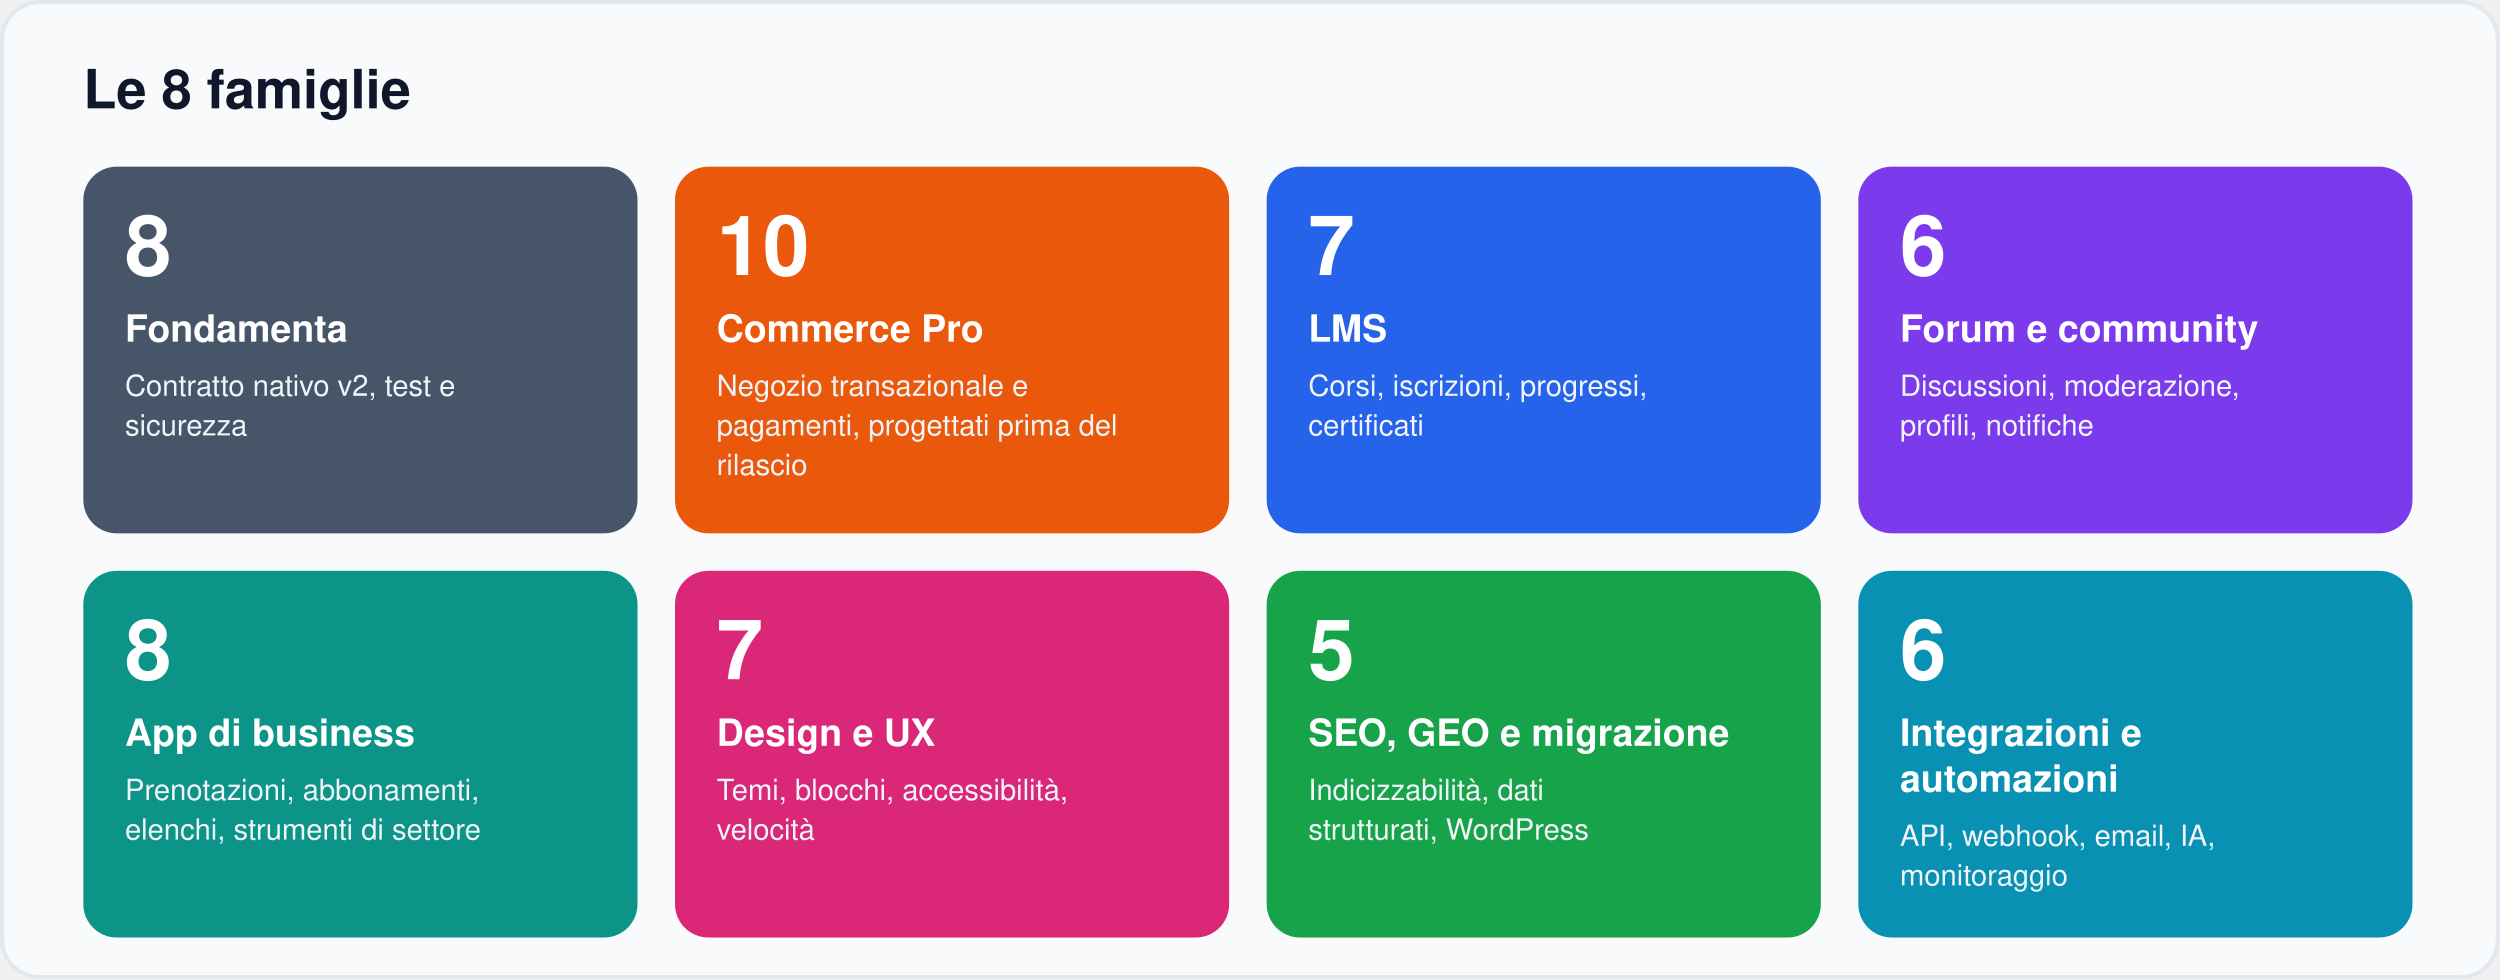
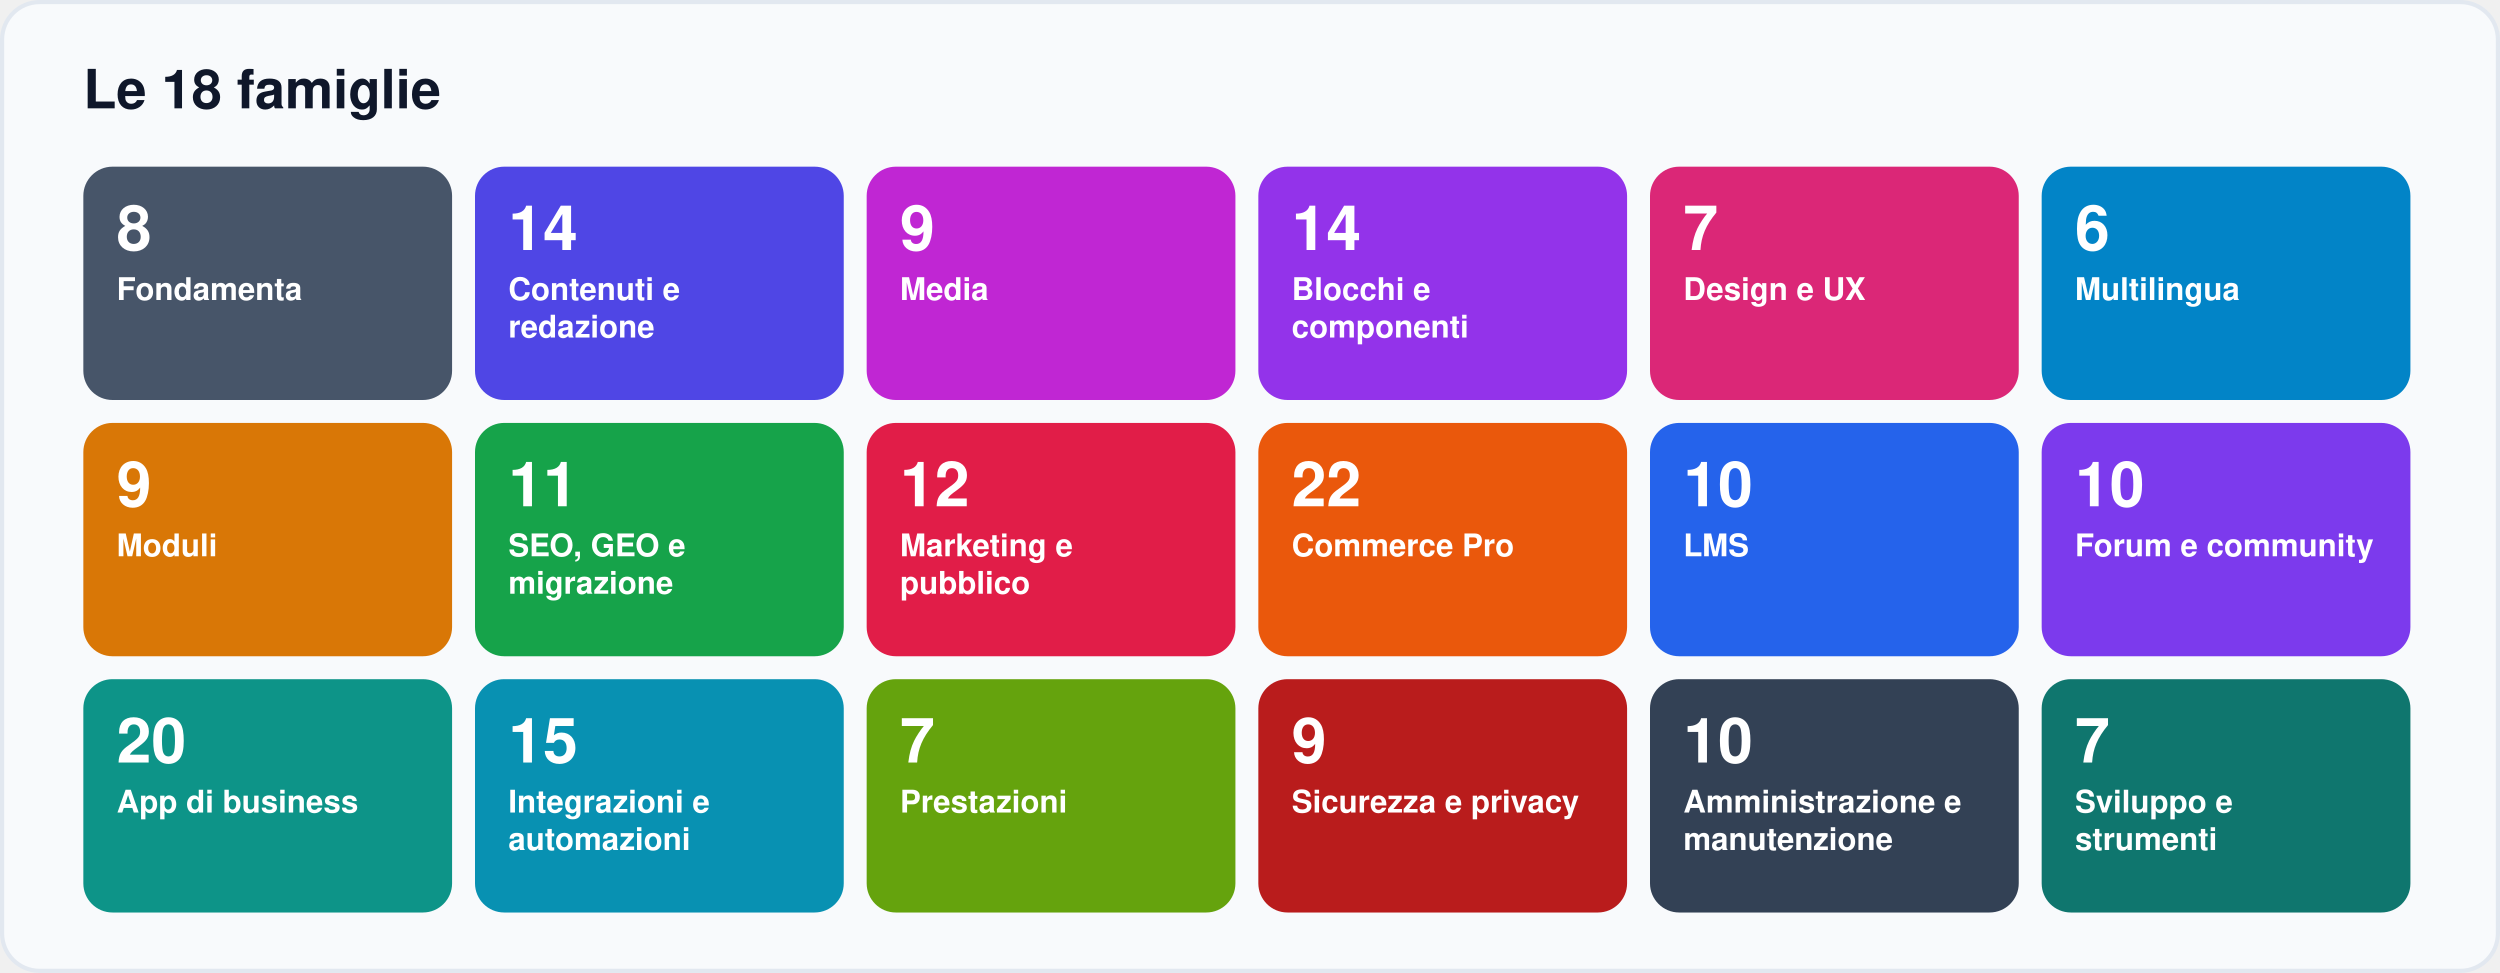
- <svg xmlns="http://www.w3.org/2000/svg" width="1200" height="470" viewBox="0 0 1200 470" role="img" aria-label="Le 8 famiglie">
-   <rect x="1" y="1" width="1198" height="468" rx="18" fill="#F8FAFC" stroke="#E2E8F0" stroke-width="2" />
+ <svg xmlns="http://www.w3.org/2000/svg" width="1200" height="467" viewBox="0 0 1200 467" role="img" aria-label="Le 18 famiglie">
+   <rect x="1" y="1" width="1198" height="465" rx="18" fill="#F8FAFC" stroke="#E2E8F0" stroke-width="2" />
  <text x="40" y="52" font-family="'Segoe UI', 'Helvetica Neue', Helvetica, Arial, sans-serif" font-size="26" font-weight="700" fill="#0F172A">
-     <tspan x="40" dy="0">Le 8 famiglie</tspan>
+     <tspan x="40" dy="0">Le 18 famiglie</tspan>
  </text>
-   <rect x="40" y="80" width="266" height="176" rx="16" fill="#475569" />
-   <text x="60" y="132" font-family="'Segoe UI', 'Helvetica Neue', Helvetica, Arial, sans-serif" font-size="40" font-weight="800" fill="#FFFFFF">
-     <tspan x="60" dy="0">8</tspan>
+   <rect x="40" y="80" width="177" height="112" rx="14" fill="#475569" />
+   <text x="56" y="120" font-family="'Segoe UI', 'Helvetica Neue', Helvetica, Arial, sans-serif" font-size="30" font-weight="800" fill="#FFFFFF">
+     <tspan x="56" dy="0">8</tspan>
  </text>
-   <text x="60" y="164" font-family="'Segoe UI', 'Helvetica Neue', Helvetica, Arial, sans-serif" font-size="18" font-weight="700" fill="#FFFFFF">
-     <tspan x="60" dy="0">Fondamenta</tspan>
+   <text x="56" y="144" font-family="'Segoe UI', 'Helvetica Neue', Helvetica, Arial, sans-serif" font-size="15" font-weight="700" fill="#FFFFFF">
+     <tspan x="56" dy="0">Fondamenta</tspan>
  </text>
-   <text x="60" y="190" font-family="'Segoe UI', 'Helvetica Neue', Helvetica, Arial, sans-serif" font-size="14" fill="#F1F5F9">
-     <tspan x="60" dy="0">Contratto nativo v2, test e</tspan>
-     <tspan x="60" dy="19">sicurezza</tspan>
+   <rect x="228" y="80" width="177" height="112" rx="14" fill="#4F46E5" />
+   <text x="244" y="120" font-family="'Segoe UI', 'Helvetica Neue', Helvetica, Arial, sans-serif" font-size="30" font-weight="800" fill="#FFFFFF">
+     <tspan x="244" dy="0">14</tspan>
  </text>
-   <rect x="324" y="80" width="266" height="176" rx="16" fill="#EA580C" />
-   <text x="344" y="132" font-family="'Segoe UI', 'Helvetica Neue', Helvetica, Arial, sans-serif" font-size="40" font-weight="800" fill="#FFFFFF">
-     <tspan x="344" dy="0">10</tspan>
+   <text x="244" y="144" font-family="'Segoe UI', 'Helvetica Neue', Helvetica, Arial, sans-serif" font-size="15" font-weight="700" fill="#FFFFFF">
+     <tspan x="244" dy="0">Contenuti e</tspan>
+     <tspan x="244" dy="18">redazione</tspan>
  </text>
-   <text x="344" y="164" font-family="'Segoe UI', 'Helvetica Neue', Helvetica, Arial, sans-serif" font-size="18" font-weight="700" fill="#FFFFFF">
-     <tspan x="344" dy="0">Commerce Pro</tspan>
+   <rect x="416" y="80" width="177" height="112" rx="14" fill="#C026D3" />
+   <text x="432" y="120" font-family="'Segoe UI', 'Helvetica Neue', Helvetica, Arial, sans-serif" font-size="30" font-weight="800" fill="#FFFFFF">
+     <tspan x="432" dy="0">9</tspan>
  </text>
-   <text x="344" y="190" font-family="'Segoe UI', 'Helvetica Neue', Helvetica, Arial, sans-serif" font-size="14" fill="#F1F5F9">
-     <tspan x="344" dy="0">Negozio transazionale e</tspan>
-     <tspan x="344" dy="19">pagamenti, progettati prima del</tspan>
-     <tspan x="344" dy="19">rilascio</tspan>
+   <text x="432" y="144" font-family="'Segoe UI', 'Helvetica Neue', Helvetica, Arial, sans-serif" font-size="15" font-weight="700" fill="#FFFFFF">
+     <tspan x="432" dy="0">Media</tspan>
  </text>
-   <rect x="608" y="80" width="266" height="176" rx="16" fill="#2563EB" />
-   <text x="628" y="132" font-family="'Segoe UI', 'Helvetica Neue', Helvetica, Arial, sans-serif" font-size="40" font-weight="800" fill="#FFFFFF">
-     <tspan x="628" dy="0">7</tspan>
+   <rect x="604" y="80" width="177" height="112" rx="14" fill="#9333EA" />
+   <text x="620" y="120" font-family="'Segoe UI', 'Helvetica Neue', Helvetica, Arial, sans-serif" font-size="30" font-weight="800" fill="#FFFFFF">
+     <tspan x="620" dy="0">14</tspan>
  </text>
-   <text x="628" y="164" font-family="'Segoe UI', 'Helvetica Neue', Helvetica, Arial, sans-serif" font-size="18" font-weight="700" fill="#FFFFFF">
-     <tspan x="628" dy="0">LMS</tspan>
+   <text x="620" y="144" font-family="'Segoe UI', 'Helvetica Neue', Helvetica, Arial, sans-serif" font-size="15" font-weight="700" fill="#FFFFFF">
+     <tspan x="620" dy="0">Blocchi e</tspan>
+     <tspan x="620" dy="18">componenti</tspan>
  </text>
-   <text x="628" y="190" font-family="'Segoe UI', 'Helvetica Neue', Helvetica, Arial, sans-serif" font-size="14" fill="#F1F5F9">
-     <tspan x="628" dy="0">Corsi, iscrizioni, progressi,</tspan>
-     <tspan x="628" dy="19">certificati</tspan>
+   <rect x="792" y="80" width="177" height="112" rx="14" fill="#DB2777" />
+   <text x="808" y="120" font-family="'Segoe UI', 'Helvetica Neue', Helvetica, Arial, sans-serif" font-size="30" font-weight="800" fill="#FFFFFF">
+     <tspan x="808" dy="0">7</tspan>
  </text>
-   <rect x="892" y="80" width="266" height="176" rx="16" fill="#7C3AED" />
-   <text x="912" y="132" font-family="'Segoe UI', 'Helvetica Neue', Helvetica, Arial, sans-serif" font-size="40" font-weight="800" fill="#FFFFFF">
-     <tspan x="912" dy="0">6</tspan>
+   <text x="808" y="144" font-family="'Segoe UI', 'Helvetica Neue', Helvetica, Arial, sans-serif" font-size="15" font-weight="700" fill="#FFFFFF">
+     <tspan x="808" dy="0">Design e UX</tspan>
  </text>
-   <text x="912" y="164" font-family="'Segoe UI', 'Helvetica Neue', Helvetica, Arial, sans-serif" font-size="18" font-weight="700" fill="#FFFFFF">
-     <tspan x="912" dy="0">Forum e community</tspan>
+   <rect x="980" y="80" width="177" height="112" rx="14" fill="#0284C7" />
+   <text x="996" y="120" font-family="'Segoe UI', 'Helvetica Neue', Helvetica, Arial, sans-serif" font-size="30" font-weight="800" fill="#FFFFFF">
+     <tspan x="996" dy="0">6</tspan>
  </text>
-   <text x="912" y="190" font-family="'Segoe UI', 'Helvetica Neue', Helvetica, Arial, sans-serif" font-size="14" fill="#F1F5F9">
-     <tspan x="912" dy="0">Discussioni, moderazione,</tspan>
-     <tspan x="912" dy="19">profili, notifiche</tspan>
+   <text x="996" y="144" font-family="'Segoe UI', 'Helvetica Neue', Helvetica, Arial, sans-serif" font-size="15" font-weight="700" fill="#FFFFFF">
+     <tspan x="996" dy="0">Multilingua</tspan>
  </text>
-   <rect x="40" y="274" width="266" height="176" rx="16" fill="#0D9488" />
-   <text x="60" y="326" font-family="'Segoe UI', 'Helvetica Neue', Helvetica, Arial, sans-serif" font-size="40" font-weight="800" fill="#FFFFFF">
-     <tspan x="60" dy="0">8</tspan>
+   <rect x="40" y="203" width="177" height="112" rx="14" fill="#D97706" />
+   <text x="56" y="243" font-family="'Segoe UI', 'Helvetica Neue', Helvetica, Arial, sans-serif" font-size="30" font-weight="800" fill="#FFFFFF">
+     <tspan x="56" dy="0">9</tspan>
  </text>
-   <text x="60" y="358" font-family="'Segoe UI', 'Helvetica Neue', Helvetica, Arial, sans-serif" font-size="18" font-weight="700" fill="#FFFFFF">
-     <tspan x="60" dy="0">App di business</tspan>
+   <text x="56" y="267" font-family="'Segoe UI', 'Helvetica Neue', Helvetica, Arial, sans-serif" font-size="15" font-weight="700" fill="#FFFFFF">
+     <tspan x="56" dy="0">Moduli</tspan>
  </text>
-   <text x="60" y="384" font-family="'Segoe UI', 'Helvetica Neue', Helvetica, Arial, sans-serif" font-size="14" fill="#F1F5F9">
-     <tspan x="60" dy="0">Prenotazioni, abbonamenti,</tspan>
-     <tspan x="60" dy="19">elenchi, strumenti di settore</tspan>
+   <rect x="228" y="203" width="177" height="112" rx="14" fill="#16A34A" />
+   <text x="244" y="243" font-family="'Segoe UI', 'Helvetica Neue', Helvetica, Arial, sans-serif" font-size="30" font-weight="800" fill="#FFFFFF">
+     <tspan x="244" dy="0">11</tspan>
  </text>
-   <rect x="324" y="274" width="266" height="176" rx="16" fill="#DB2777" />
-   <text x="344" y="326" font-family="'Segoe UI', 'Helvetica Neue', Helvetica, Arial, sans-serif" font-size="40" font-weight="800" fill="#FFFFFF">
-     <tspan x="344" dy="0">7</tspan>
+   <text x="244" y="267" font-family="'Segoe UI', 'Helvetica Neue', Helvetica, Arial, sans-serif" font-size="15" font-weight="700" fill="#FFFFFF">
+     <tspan x="244" dy="0">SEO, GEO e</tspan>
+     <tspan x="244" dy="18">migrazione</tspan>
  </text>
-   <text x="344" y="358" font-family="'Segoe UI', 'Helvetica Neue', Helvetica, Arial, sans-serif" font-size="18" font-weight="700" fill="#FFFFFF">
-     <tspan x="344" dy="0">Design e UX</tspan>
+   <rect x="416" y="203" width="177" height="112" rx="14" fill="#E11D48" />
+   <text x="432" y="243" font-family="'Segoe UI', 'Helvetica Neue', Helvetica, Arial, sans-serif" font-size="30" font-weight="800" fill="#FFFFFF">
+     <tspan x="432" dy="0">12</tspan>
  </text>
-   <text x="344" y="384" font-family="'Segoe UI', 'Helvetica Neue', Helvetica, Arial, sans-serif" font-size="14" fill="#F1F5F9">
-     <tspan x="344" dy="0">Temi, blocchi, accessibilità,</tspan>
-     <tspan x="344" dy="19">velocità</tspan>
+   <text x="432" y="267" font-family="'Segoe UI', 'Helvetica Neue', Helvetica, Arial, sans-serif" font-size="15" font-weight="700" fill="#FFFFFF">
+     <tspan x="432" dy="0">Marketing e</tspan>
+     <tspan x="432" dy="18">pubblico</tspan>
  </text>
-   <rect x="608" y="274" width="266" height="176" rx="16" fill="#16A34A" />
-   <text x="628" y="326" font-family="'Segoe UI', 'Helvetica Neue', Helvetica, Arial, sans-serif" font-size="40" font-weight="800" fill="#FFFFFF">
-     <tspan x="628" dy="0">5</tspan>
+   <rect x="604" y="203" width="177" height="112" rx="14" fill="#EA580C" />
+   <text x="620" y="243" font-family="'Segoe UI', 'Helvetica Neue', Helvetica, Arial, sans-serif" font-size="30" font-weight="800" fill="#FFFFFF">
+     <tspan x="620" dy="0">22</tspan>
  </text>
-   <text x="628" y="358" font-family="'Segoe UI', 'Helvetica Neue', Helvetica, Arial, sans-serif" font-size="18" font-weight="700" fill="#FFFFFF">
-     <tspan x="628" dy="0">SEO, GEO e migrazione</tspan>
+   <text x="620" y="267" font-family="'Segoe UI', 'Helvetica Neue', Helvetica, Arial, sans-serif" font-size="15" font-weight="700" fill="#FFFFFF">
+     <tspan x="620" dy="0">Commerce Pro</tspan>
  </text>
-   <text x="628" y="384" font-family="'Segoe UI', 'Helvetica Neue', Helvetica, Arial, sans-serif" font-size="14" fill="#F1F5F9">
-     <tspan x="628" dy="0">Indicizzabilità, dati</tspan>
-     <tspan x="628" dy="19">strutturati, WordPress</tspan>
+   <rect x="792" y="203" width="177" height="112" rx="14" fill="#2563EB" />
+   <text x="808" y="243" font-family="'Segoe UI', 'Helvetica Neue', Helvetica, Arial, sans-serif" font-size="30" font-weight="800" fill="#FFFFFF">
+     <tspan x="808" dy="0">10</tspan>
  </text>
-   <rect x="892" y="274" width="266" height="176" rx="16" fill="#0891B2" />
-   <text x="912" y="326" font-family="'Segoe UI', 'Helvetica Neue', Helvetica, Arial, sans-serif" font-size="40" font-weight="800" fill="#FFFFFF">
-     <tspan x="912" dy="0">6</tspan>
+   <text x="808" y="267" font-family="'Segoe UI', 'Helvetica Neue', Helvetica, Arial, sans-serif" font-size="15" font-weight="700" fill="#FFFFFF">
+     <tspan x="808" dy="0">LMS</tspan>
  </text>
-   <text x="912" y="358" font-family="'Segoe UI', 'Helvetica Neue', Helvetica, Arial, sans-serif" font-size="18" font-weight="700" fill="#FFFFFF">
-     <tspan x="912" dy="0">Integrazioni e</tspan>
-     <tspan x="912" dy="22">automazioni</tspan>
+   <rect x="980" y="203" width="177" height="112" rx="14" fill="#7C3AED" />
+   <text x="996" y="243" font-family="'Segoe UI', 'Helvetica Neue', Helvetica, Arial, sans-serif" font-size="30" font-weight="800" fill="#FFFFFF">
+     <tspan x="996" dy="0">10</tspan>
  </text>
-   <text x="912" y="406" font-family="'Segoe UI', 'Helvetica Neue', Helvetica, Arial, sans-serif" font-size="14" fill="#F1F5F9">
-     <tspan x="912" dy="0">API, webhook, email, IA,</tspan>
-     <tspan x="912" dy="19">monitoraggio</tspan>
+   <text x="996" y="267" font-family="'Segoe UI', 'Helvetica Neue', Helvetica, Arial, sans-serif" font-size="15" font-weight="700" fill="#FFFFFF">
+     <tspan x="996" dy="0">Forum e community</tspan>
+   </text>
+   <rect x="40" y="326" width="177" height="112" rx="14" fill="#0D9488" />
+   <text x="56" y="366" font-family="'Segoe UI', 'Helvetica Neue', Helvetica, Arial, sans-serif" font-size="30" font-weight="800" fill="#FFFFFF">
+     <tspan x="56" dy="0">20</tspan>
+   </text>
+   <text x="56" y="390" font-family="'Segoe UI', 'Helvetica Neue', Helvetica, Arial, sans-serif" font-size="15" font-weight="700" fill="#FFFFFF">
+     <tspan x="56" dy="0">App di business</tspan>
+   </text>
+   <rect x="228" y="326" width="177" height="112" rx="14" fill="#0891B2" />
+   <text x="244" y="366" font-family="'Segoe UI', 'Helvetica Neue', Helvetica, Arial, sans-serif" font-size="30" font-weight="800" fill="#FFFFFF">
+     <tspan x="244" dy="0">15</tspan>
+   </text>
+   <text x="244" y="390" font-family="'Segoe UI', 'Helvetica Neue', Helvetica, Arial, sans-serif" font-size="15" font-weight="700" fill="#FFFFFF">
+     <tspan x="244" dy="0">Integrazioni e</tspan>
+     <tspan x="244" dy="18">automazioni</tspan>
+   </text>
+   <rect x="416" y="326" width="177" height="112" rx="14" fill="#65A30D" />
+   <text x="432" y="366" font-family="'Segoe UI', 'Helvetica Neue', Helvetica, Arial, sans-serif" font-size="30" font-weight="800" fill="#FFFFFF">
+     <tspan x="432" dy="0">7</tspan>
+   </text>
+   <text x="432" y="390" font-family="'Segoe UI', 'Helvetica Neue', Helvetica, Arial, sans-serif" font-size="15" font-weight="700" fill="#FFFFFF">
+     <tspan x="432" dy="0">Prestazioni</tspan>
+   </text>
+   <rect x="604" y="326" width="177" height="112" rx="14" fill="#B91C1C" />
+   <text x="620" y="366" font-family="'Segoe UI', 'Helvetica Neue', Helvetica, Arial, sans-serif" font-size="30" font-weight="800" fill="#FFFFFF">
+     <tspan x="620" dy="0">9</tspan>
+   </text>
+   <text x="620" y="390" font-family="'Segoe UI', 'Helvetica Neue', Helvetica, Arial, sans-serif" font-size="15" font-weight="700" fill="#FFFFFF">
+     <tspan x="620" dy="0">Sicurezza e privacy</tspan>
+   </text>
+   <rect x="792" y="326" width="177" height="112" rx="14" fill="#334155" />
+   <text x="808" y="366" font-family="'Segoe UI', 'Helvetica Neue', Helvetica, Arial, sans-serif" font-size="30" font-weight="800" fill="#FFFFFF">
+     <tspan x="808" dy="0">10</tspan>
+   </text>
+   <text x="808" y="390" font-family="'Segoe UI', 'Helvetica Neue', Helvetica, Arial, sans-serif" font-size="15" font-weight="700" fill="#FFFFFF">
+     <tspan x="808" dy="0">Amministrazione e</tspan>
+     <tspan x="808" dy="18">manutenzione</tspan>
+   </text>
+   <rect x="980" y="326" width="177" height="112" rx="14" fill="#0F766E" />
+   <text x="996" y="366" font-family="'Segoe UI', 'Helvetica Neue', Helvetica, Arial, sans-serif" font-size="30" font-weight="800" fill="#FFFFFF">
+     <tspan x="996" dy="0">7</tspan>
+   </text>
+   <text x="996" y="390" font-family="'Segoe UI', 'Helvetica Neue', Helvetica, Arial, sans-serif" font-size="15" font-weight="700" fill="#FFFFFF">
+     <tspan x="996" dy="0">Sviluppo e</tspan>
+     <tspan x="996" dy="18">strumenti</tspan>
  </text>
</svg>
